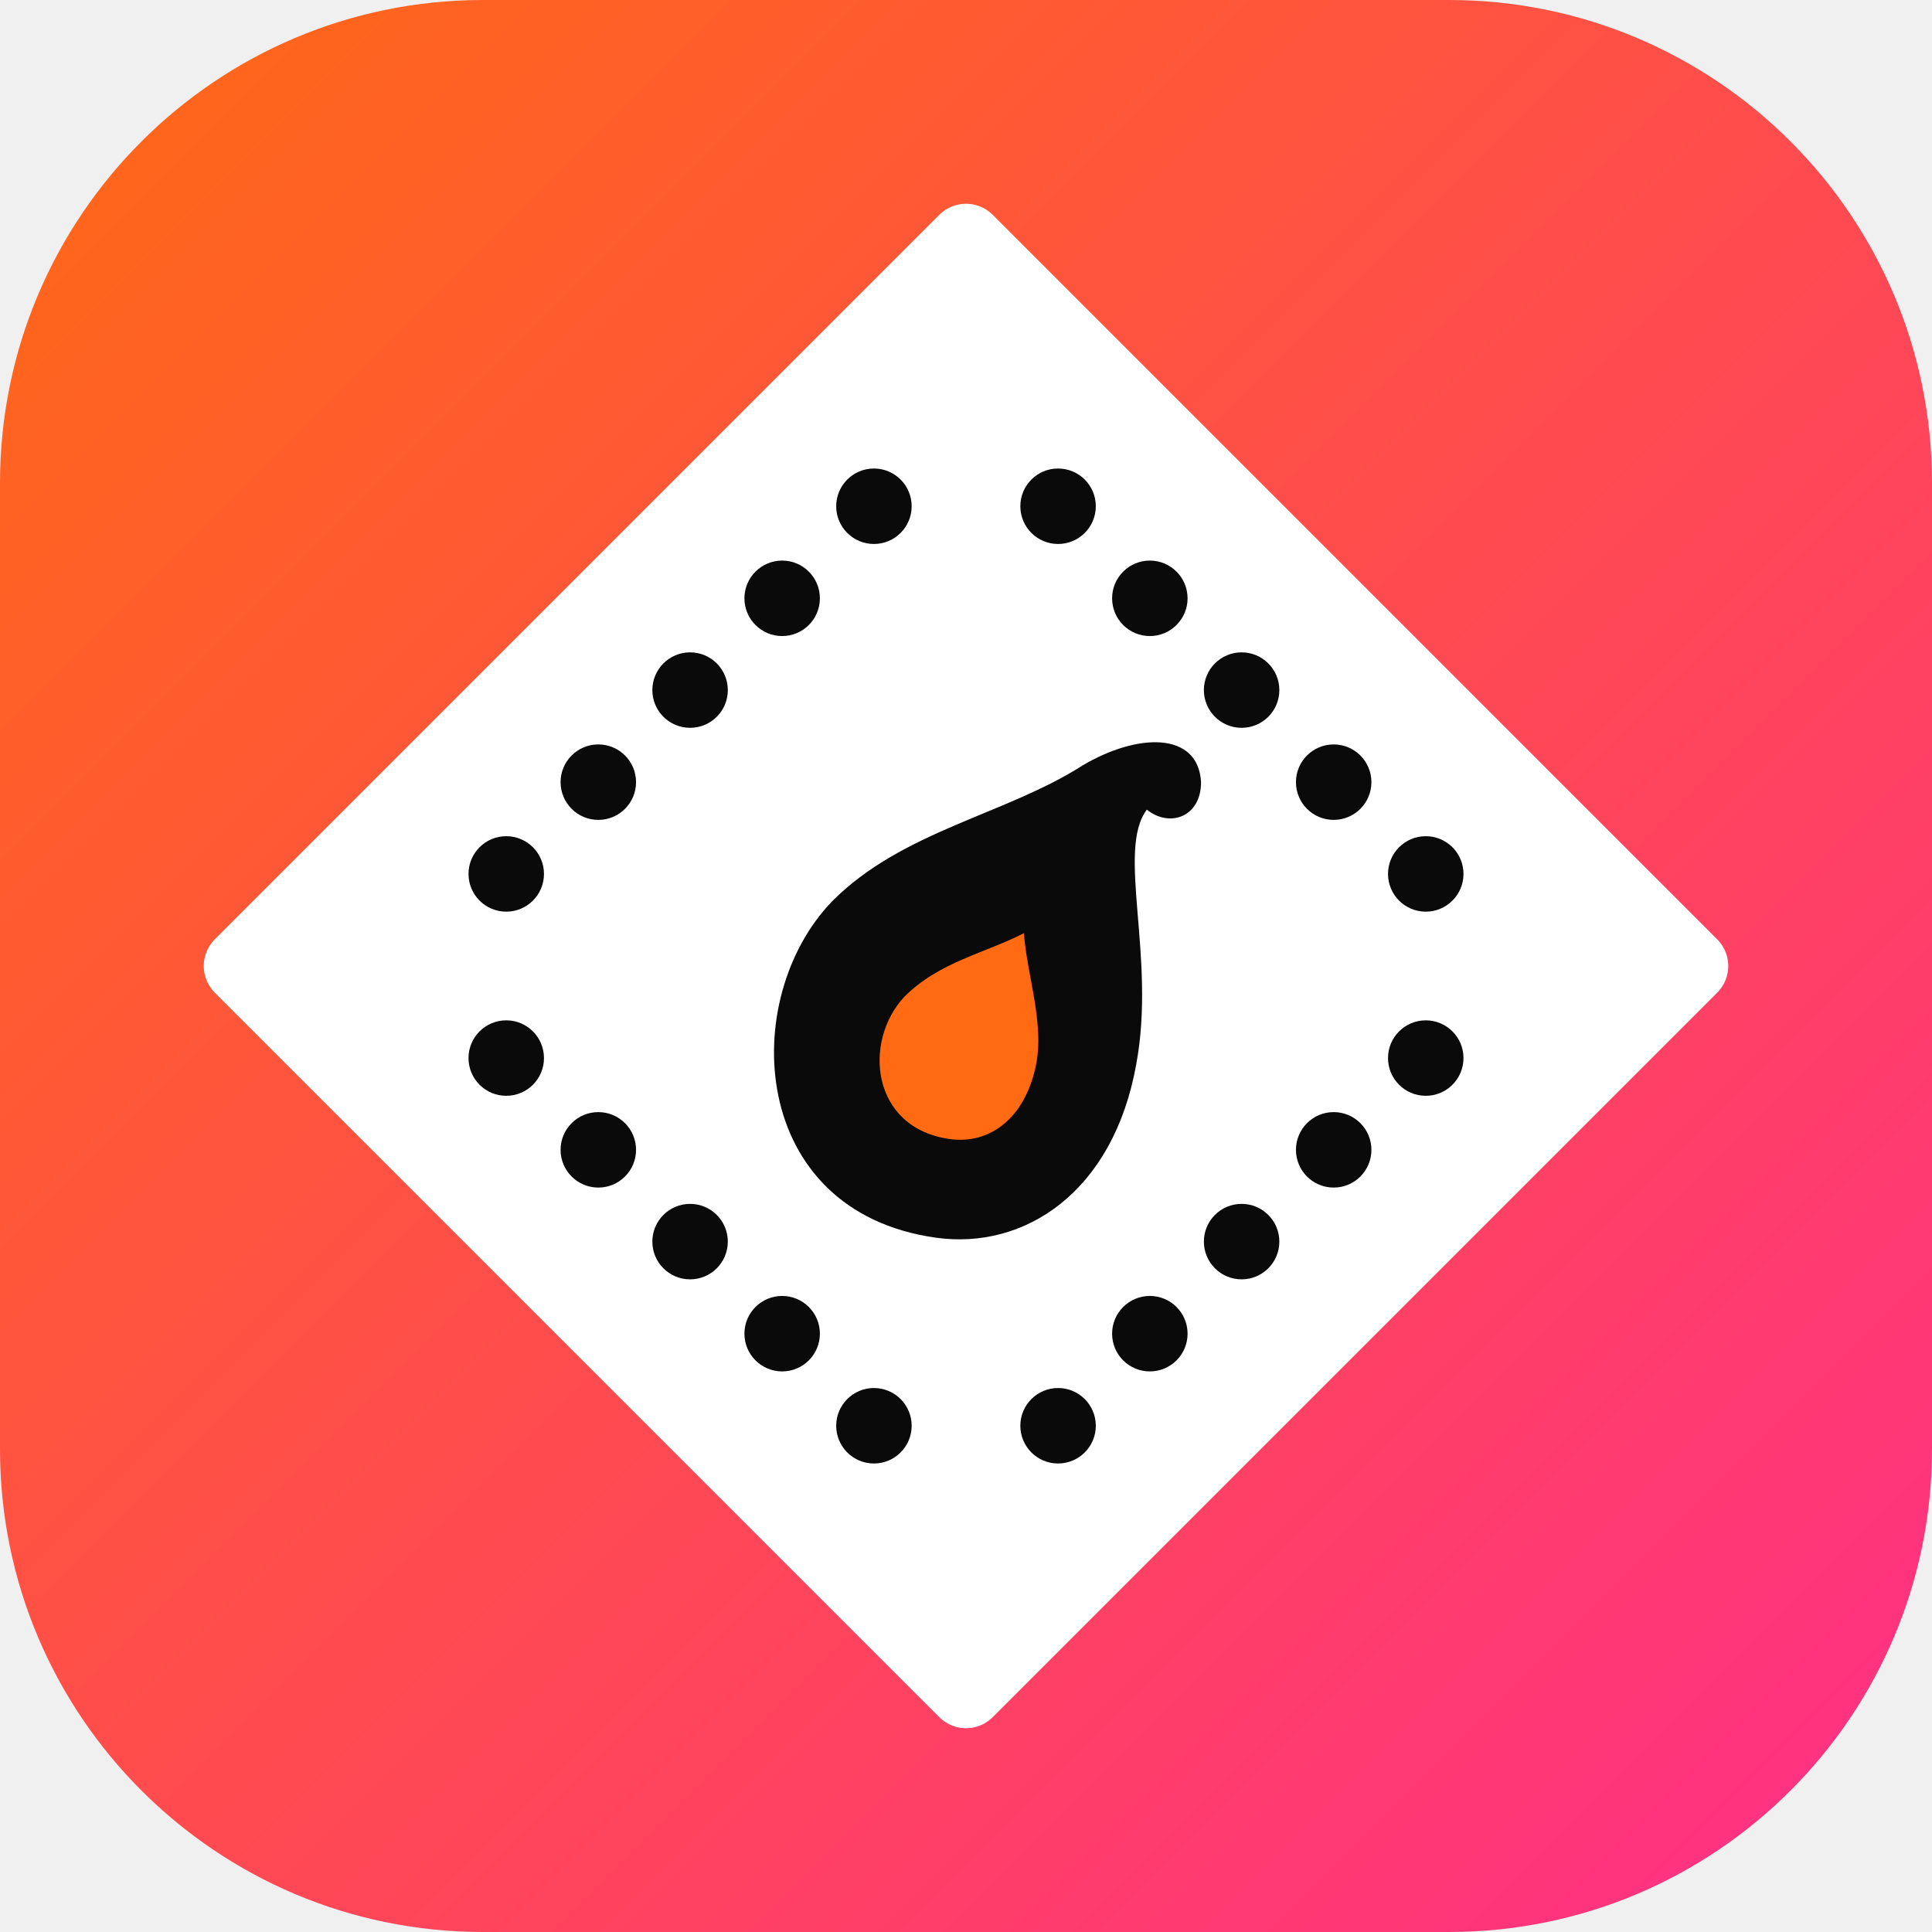
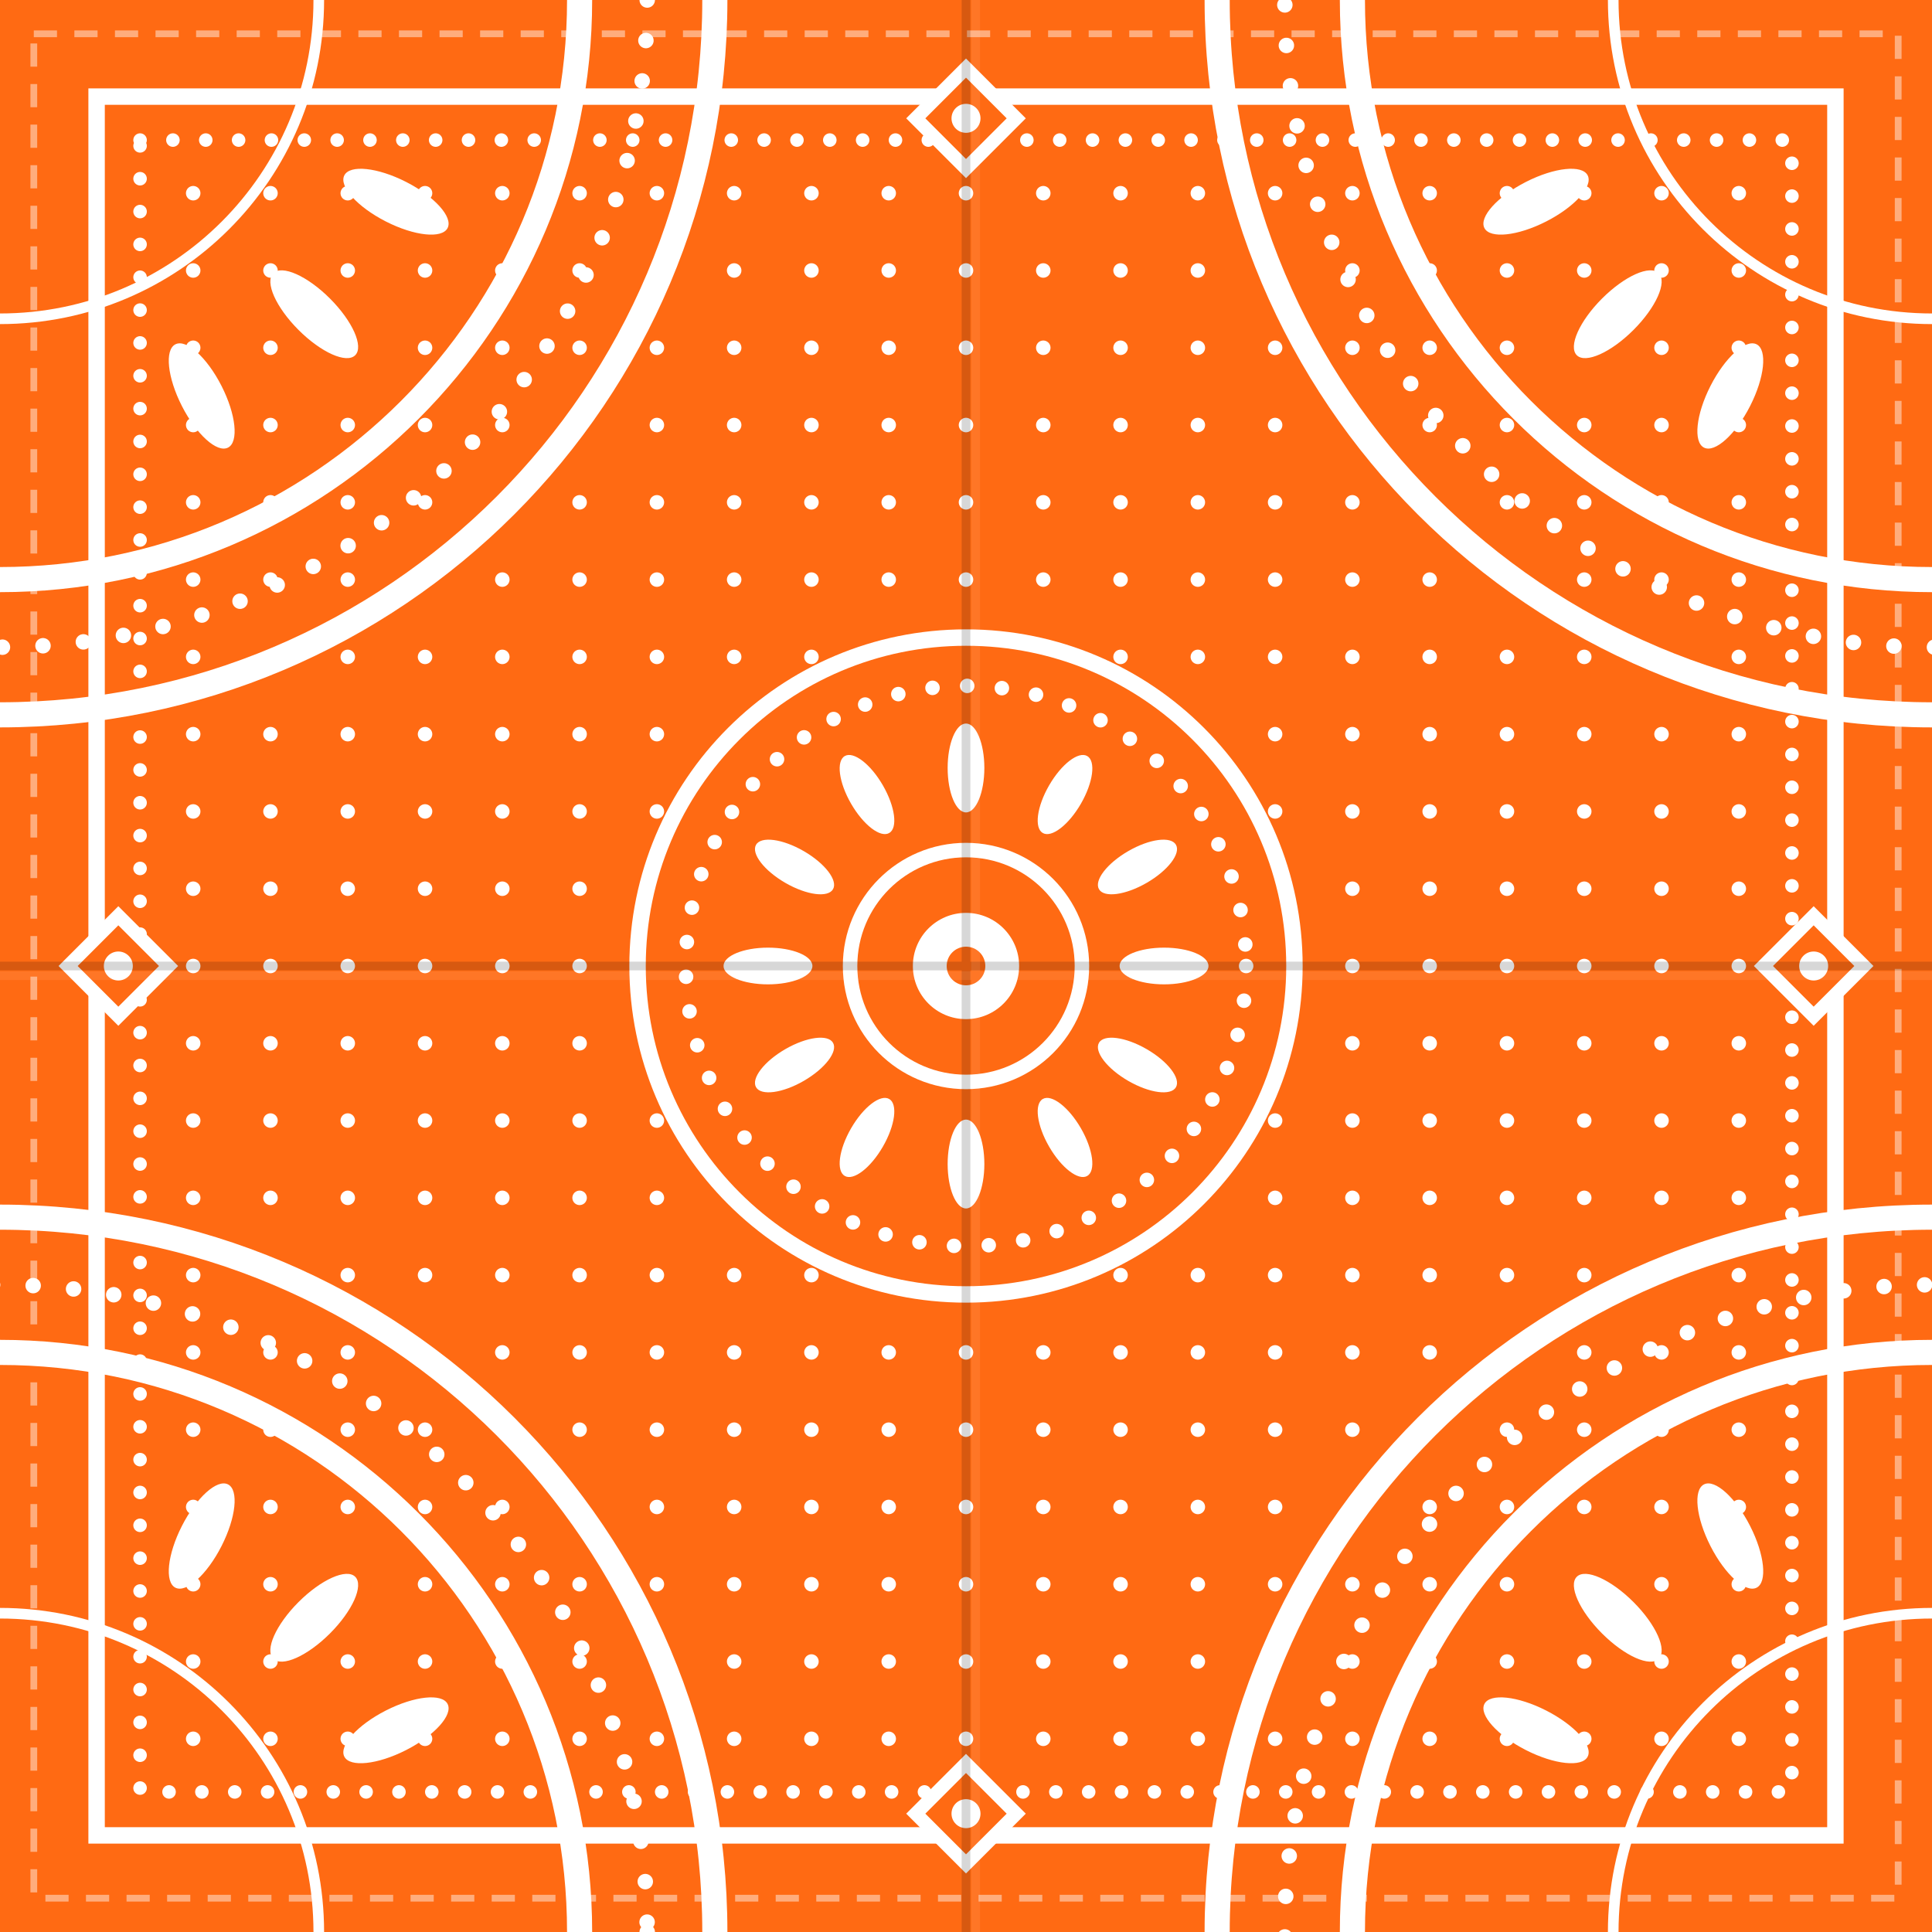
- <svg xmlns="http://www.w3.org/2000/svg" viewBox="0 0 64 64" width="512" height="512" role="img" aria-label="Fudgio">
-   <defs>
-     <linearGradient id="lg" x1="0" y1="0" x2="1" y2="1">
-       <stop offset="0" stop-color="#ff6a13" />
-       <stop offset="1" stop-color="#ff2e88" />
-     </linearGradient>
-   </defs>
-   <rect width="64" height="64" rx="16" fill="url(#lg)" />
-   <path d="M32 8 L56 32 L32 56 L8 32 Z" fill="#ffffff" stroke="#ffffff" stroke-width="2.5" stroke-linejoin="round" />
-   <circle cx="35.05" cy="16.77" r="1.25" fill="#0b0a0a" />
-   <circle cx="38.09" cy="19.82" r="1.25" fill="#0b0a0a" />
-   <circle cx="41.13" cy="22.86" r="1.25" fill="#0b0a0a" />
-   <circle cx="44.18" cy="25.91" r="1.25" fill="#0b0a0a" />
-   <circle cx="47.23" cy="28.95" r="1.25" fill="#0b0a0a" />
-   <circle cx="47.23" cy="35.05" r="1.25" fill="#0b0a0a" />
-   <circle cx="44.18" cy="38.09" r="1.25" fill="#0b0a0a" />
-   <circle cx="41.13" cy="41.13" r="1.25" fill="#0b0a0a" />
-   <circle cx="38.09" cy="44.18" r="1.25" fill="#0b0a0a" />
-   <circle cx="35.05" cy="47.23" r="1.25" fill="#0b0a0a" />
-   <circle cx="28.95" cy="47.23" r="1.25" fill="#0b0a0a" />
-   <circle cx="25.91" cy="44.18" r="1.25" fill="#0b0a0a" />
-   <circle cx="22.86" cy="41.13" r="1.25" fill="#0b0a0a" />
-   <circle cx="19.82" cy="38.09" r="1.25" fill="#0b0a0a" />
-   <circle cx="16.77" cy="35.05" r="1.25" fill="#0b0a0a" />
-   <circle cx="16.77" cy="28.95" r="1.25" fill="#0b0a0a" />
-   <circle cx="19.82" cy="25.91" r="1.25" fill="#0b0a0a" />
-   <circle cx="22.86" cy="22.86" r="1.25" fill="#0b0a0a" />
-   <circle cx="25.91" cy="19.82" r="1.25" fill="#0b0a0a" />
-   <circle cx="28.95" cy="16.77" r="1.25" fill="#0b0a0a" />
-   <g transform="translate(31 41) rotate(8) scale(0.165)">
-     <path d="M0 0C-38 0-46-42-30-64C-18-80 2-86 16-98C26-106 38-108 40-98C41-91 35-88 30-91C25-82 36-62 35-40C34-14 18 0 0 0Z" fill="#0b0a0a" />
-     <path d="M0-20C-16-20-20-37-13-47C-7-55 2-58 9-63C11-54 16-45 15-36C14-26 8-20 0-20Z" fill="#ff6a13" />
+ <svg xmlns="http://www.w3.org/2000/svg" viewBox="0 0 200 200">
+   <rect width="200" height="200" fill="#FF6A13" />
+   <g fill="#FFFFFF" stroke="#FFFFFF">
+     <rect x="3.5" y="3.5" width="193" height="193" fill="none" stroke-width=".7" stroke-dasharray="2.4 1.8" opacity=".45" />
+     <path d="M20 20H180.01M20 28H180.01M20 36H180.01M20 44H180.01M20 52H180.01M20 60H180.01M20 68H180.01M20 76H180.01M20 84H180.01M20 92H180.01M20 100H180.01M20 108H180.01M20 116H180.01M20 124H180.01M20 132H180.01M20 140H180.01M20 148H180.01M20 156H180.01M20 164H180.01M20 172H180.01M20 180H180.01" stroke-width="1.5" stroke-dasharray="0 8" stroke-linecap="round" fill="none" />
+     <circle fill="none" cx="0" cy="0" r="60" stroke-width="2.6" />
+     <circle fill="none" cx="0" cy="0" r="67" stroke-width="1.6" stroke-dasharray="0 4.2" stroke-linecap="round" />
+     <circle fill="none" cx="0" cy="0" r="74" stroke-width="2.6" />
+     <circle fill="none" cx="0" cy="0" r="33" stroke-width="1.1" />
+     <g stroke="none">
+       <ellipse cx="40.99" cy="20.88" rx="6" ry="2.3" transform="rotate(27 40.99 20.88)" />
+       <ellipse cx="32.53" cy="32.53" rx="6" ry="2.3" transform="rotate(45 32.53 32.53)" />
+       <ellipse cx="20.88" cy="40.99" rx="6" ry="2.3" transform="rotate(63 20.88 40.99)" />
+     </g>
+     <circle fill="none" cx="200" cy="0" r="60" stroke-width="2.6" />
+     <circle fill="none" cx="200" cy="0" r="67" stroke-width="1.6" stroke-dasharray="0 4.2" stroke-linecap="round" />
+     <circle fill="none" cx="200" cy="0" r="74" stroke-width="2.6" />
+     <circle fill="none" cx="200" cy="0" r="33" stroke-width="1.1" />
+     <g stroke="none">
+       <ellipse cx="179.12" cy="40.99" rx="6" ry="2.3" transform="rotate(117 179.12 40.99)" />
+       <ellipse cx="167.47" cy="32.53" rx="6" ry="2.3" transform="rotate(135 167.47 32.53)" />
+       <ellipse cx="159.01" cy="20.88" rx="6" ry="2.3" transform="rotate(153 159.01 20.88)" />
+     </g>
+     <circle fill="none" cx="200" cy="200" r="60" stroke-width="2.6" />
+     <circle fill="none" cx="200" cy="200" r="67" stroke-width="1.6" stroke-dasharray="0 4.2" stroke-linecap="round" />
+     <circle fill="none" cx="200" cy="200" r="74" stroke-width="2.6" />
+     <circle fill="none" cx="200" cy="200" r="33" stroke-width="1.1" />
+     <g stroke="none">
+       <ellipse cx="159.01" cy="179.12" rx="6" ry="2.3" transform="rotate(207 159.01 179.12)" />
+       <ellipse cx="167.47" cy="167.47" rx="6" ry="2.3" transform="rotate(225 167.47 167.47)" />
+       <ellipse cx="179.12" cy="159.01" rx="6" ry="2.3" transform="rotate(243 179.12 159.01)" />
+     </g>
+     <circle fill="none" cx="0" cy="200" r="60" stroke-width="2.6" />
+     <circle fill="none" cx="0" cy="200" r="67" stroke-width="1.6" stroke-dasharray="0 4.2" stroke-linecap="round" />
+     <circle fill="none" cx="0" cy="200" r="74" stroke-width="2.6" />
+     <circle fill="none" cx="0" cy="200" r="33" stroke-width="1.1" />
+     <g stroke="none">
+       <ellipse cx="20.88" cy="159.01" rx="6" ry="2.3" transform="rotate(297 20.88 159.01)" />
+       <ellipse cx="32.53" cy="167.47" rx="6" ry="2.3" transform="rotate(315 32.53 167.47)" />
+       <ellipse cx="40.99" cy="179.12" rx="6" ry="2.3" transform="rotate(333 40.99 179.12)" />
+     </g>
+     <rect x="10" y="10" width="180" height="180" fill="none" stroke-width="1.7" />
+     <rect x="14.5" y="14.5" width="171" height="171" fill="none" stroke-width="1.4" stroke-dasharray="0 3.4" stroke-linecap="round" />
+     <path d="M100 7.05L105.2 12.25L100 17.45L94.8 12.25Z" fill="#FF6A13" stroke-width="1.4" />
+     <circle cx="100" cy="12.25" r="1.5" stroke="none" />
+     <path d="M187.75 94.8L192.95 100L187.75 105.2L182.55 100Z" fill="#FF6A13" stroke-width="1.4" />
+     <circle cx="187.75" cy="100" r="1.5" stroke="none" />
+     <path d="M100 182.55L105.2 187.75L100 192.95L94.8 187.75Z" fill="#FF6A13" stroke-width="1.4" />
+     <circle cx="100" cy="187.75" r="1.5" stroke="none" />
+     <path d="M12.25 94.8L17.45 100L12.25 105.2L7.05 100Z" fill="#FF6A13" stroke-width="1.4" />
+     <circle cx="12.25" cy="100" r="1.5" stroke="none" />
+     <circle cx="100" cy="100" r="34" fill="#FF6A13" stroke-width="1.7" />
+     <circle cx="100" cy="100" r="29" fill="none" stroke-width="1.5" stroke-dasharray="0 3.6" stroke-linecap="round" />
+     <g stroke="none">
+       <ellipse cx="120.5" cy="100" rx="4.6" ry="1.9" transform="rotate(0 120.5 100)" />
+       <ellipse cx="117.75" cy="110.25" rx="4.6" ry="1.9" transform="rotate(30 117.75 110.25)" />
+       <ellipse cx="110.25" cy="117.75" rx="4.6" ry="1.9" transform="rotate(60 110.25 117.75)" />
+       <ellipse cx="100" cy="120.5" rx="4.6" ry="1.9" transform="rotate(90 100 120.5)" />
+       <ellipse cx="89.75" cy="117.75" rx="4.6" ry="1.9" transform="rotate(120 89.75 117.75)" />
+       <ellipse cx="82.25" cy="110.25" rx="4.6" ry="1.9" transform="rotate(150 82.25 110.25)" />
+       <ellipse cx="79.5" cy="100" rx="4.6" ry="1.9" transform="rotate(180 79.5 100)" />
+       <ellipse cx="82.25" cy="89.75" rx="4.6" ry="1.9" transform="rotate(210 82.25 89.75)" />
+       <ellipse cx="89.75" cy="82.25" rx="4.6" ry="1.9" transform="rotate(240 89.75 82.25)" />
+       <ellipse cx="100" cy="79.5" rx="4.6" ry="1.9" transform="rotate(270 100 79.5)" />
+       <ellipse cx="110.25" cy="82.25" rx="4.6" ry="1.9" transform="rotate(300 110.25 82.25)" />
+       <ellipse cx="117.75" cy="89.75" rx="4.6" ry="1.9" transform="rotate(330 117.75 89.75)" />
+     </g>
+     <circle cx="100" cy="100" r="12" fill="none" stroke-width="1.5" />
+     <circle cx="100" cy="100" r="5.5" stroke="none" />
+     <circle cx="100" cy="100" r="2" fill="#FF6A13" stroke="none" />
  </g>
+   <path d="M100 0V200M0 100H200" stroke="#000" stroke-opacity=".16" stroke-width=".9" />
+   <path d="M101 0V200M0 101H200" stroke="#fff" stroke-opacity=".08" stroke-width=".9" />
</svg>
